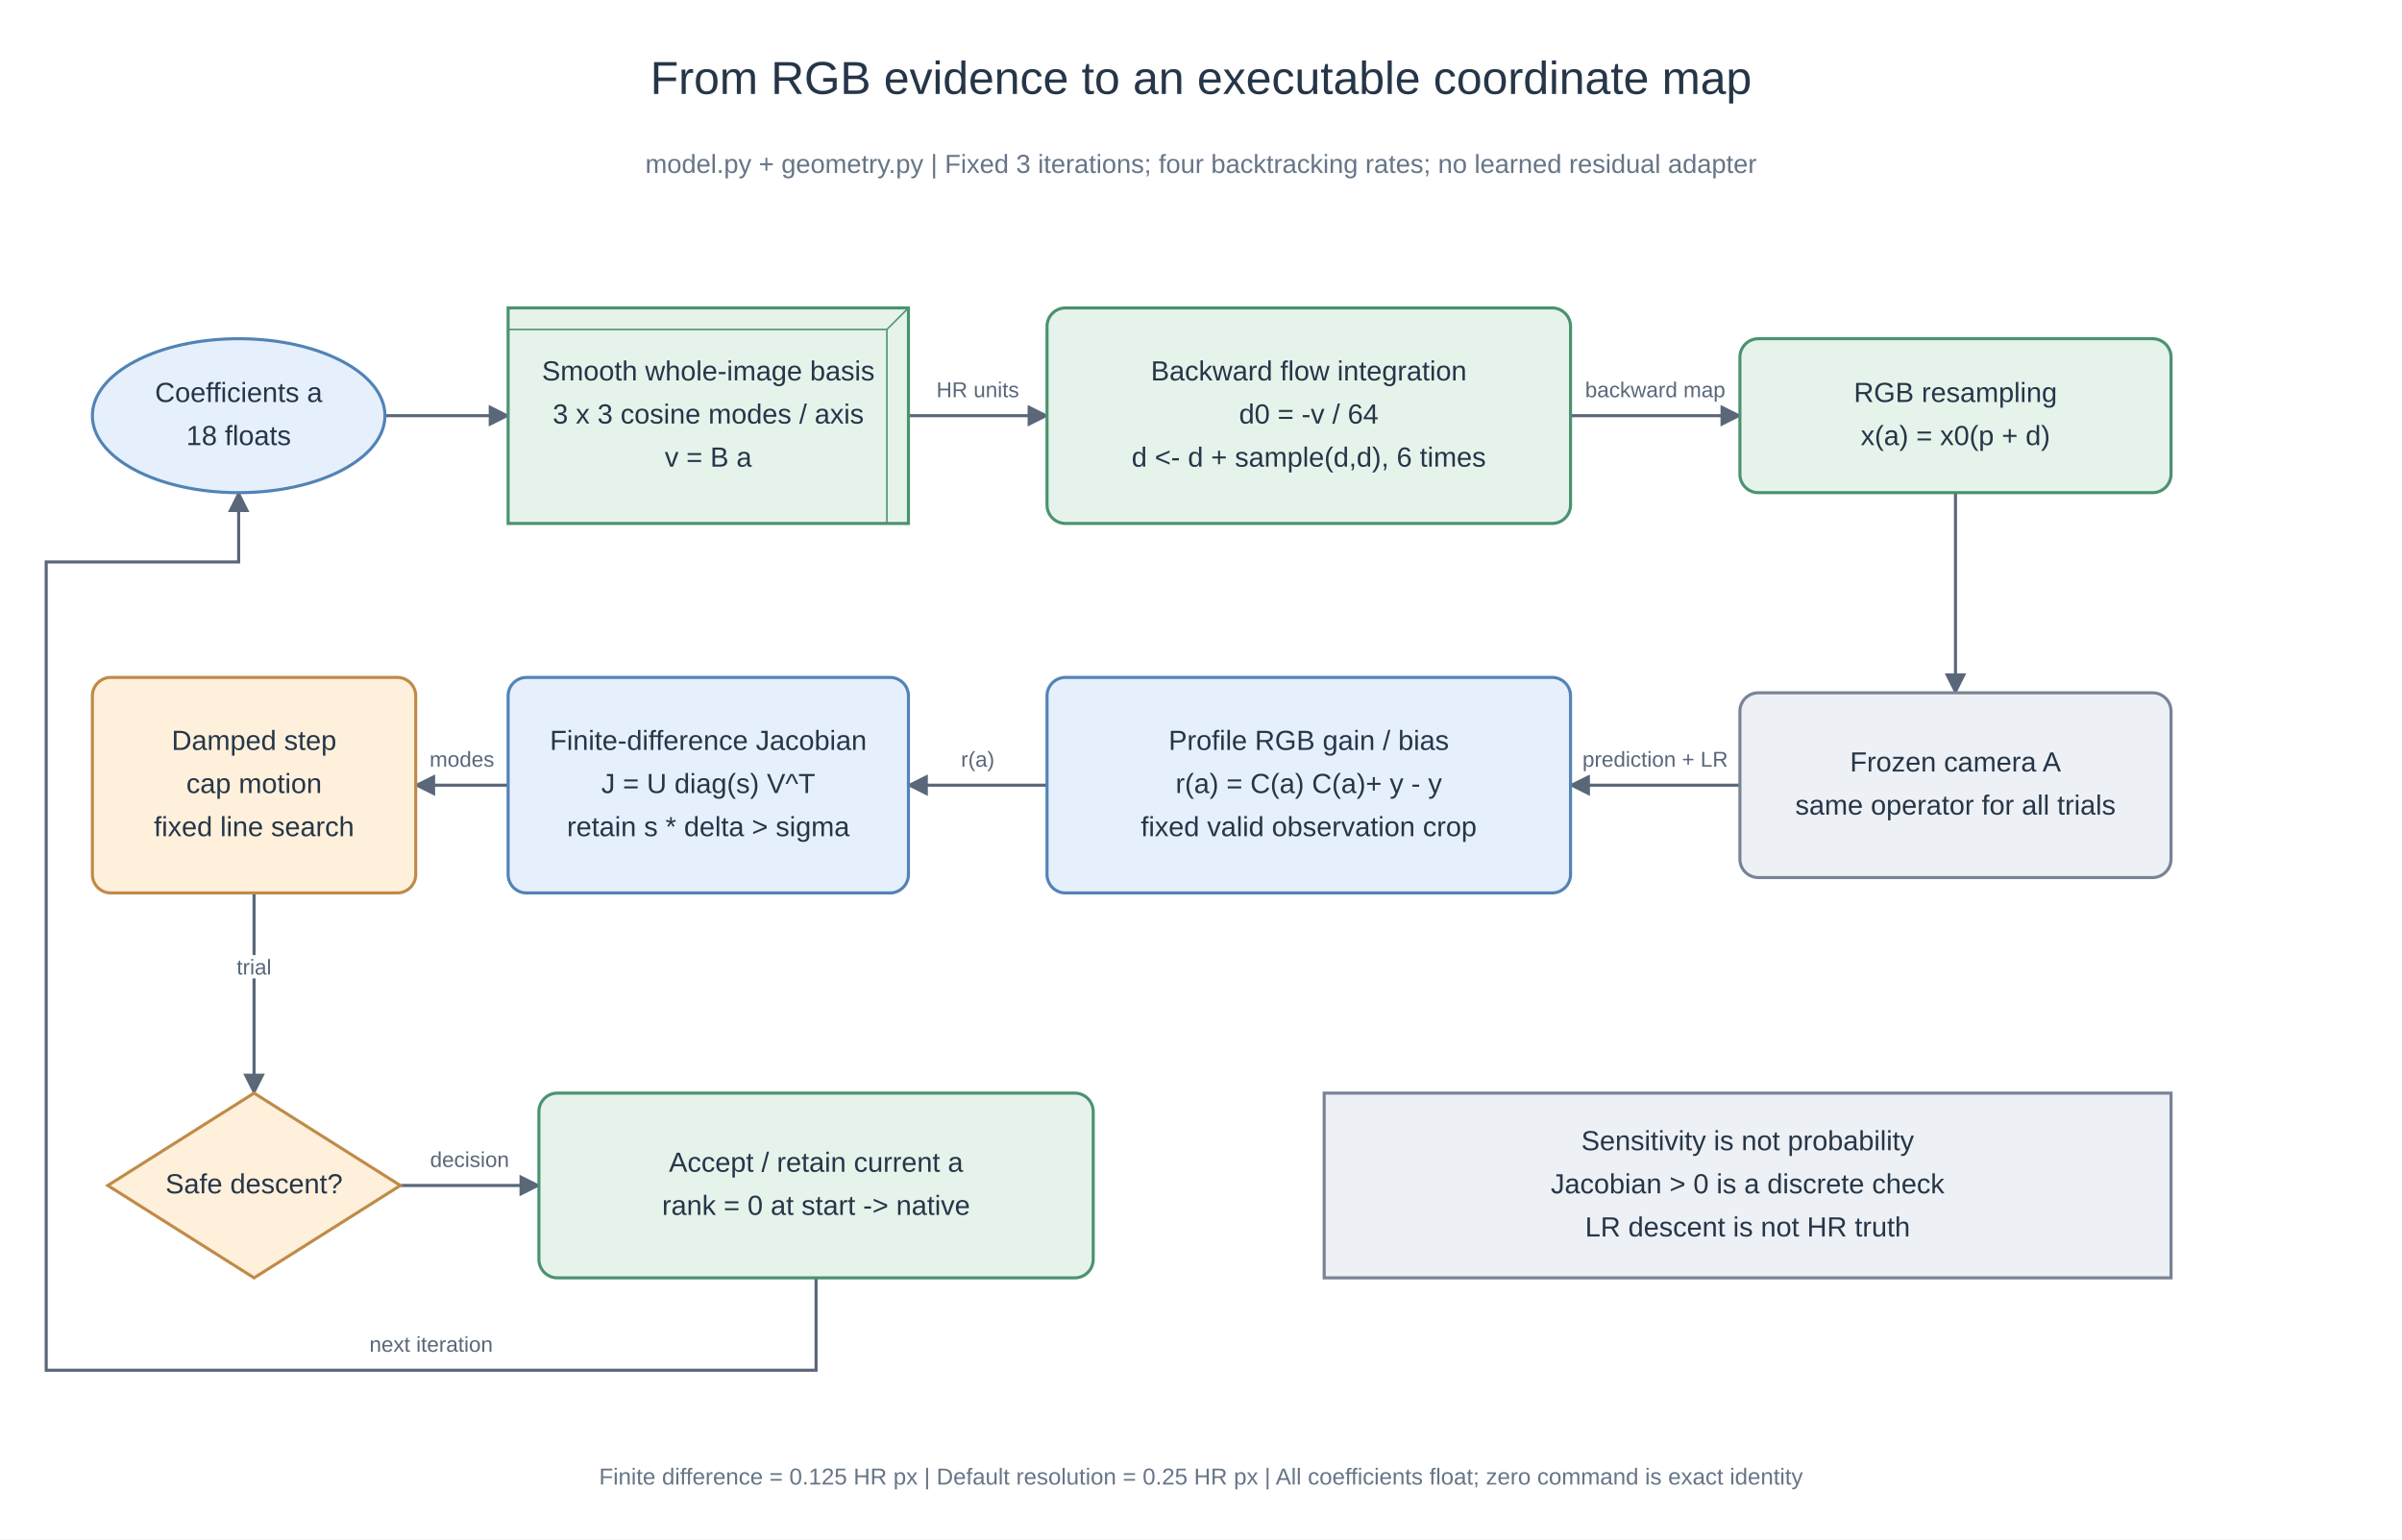
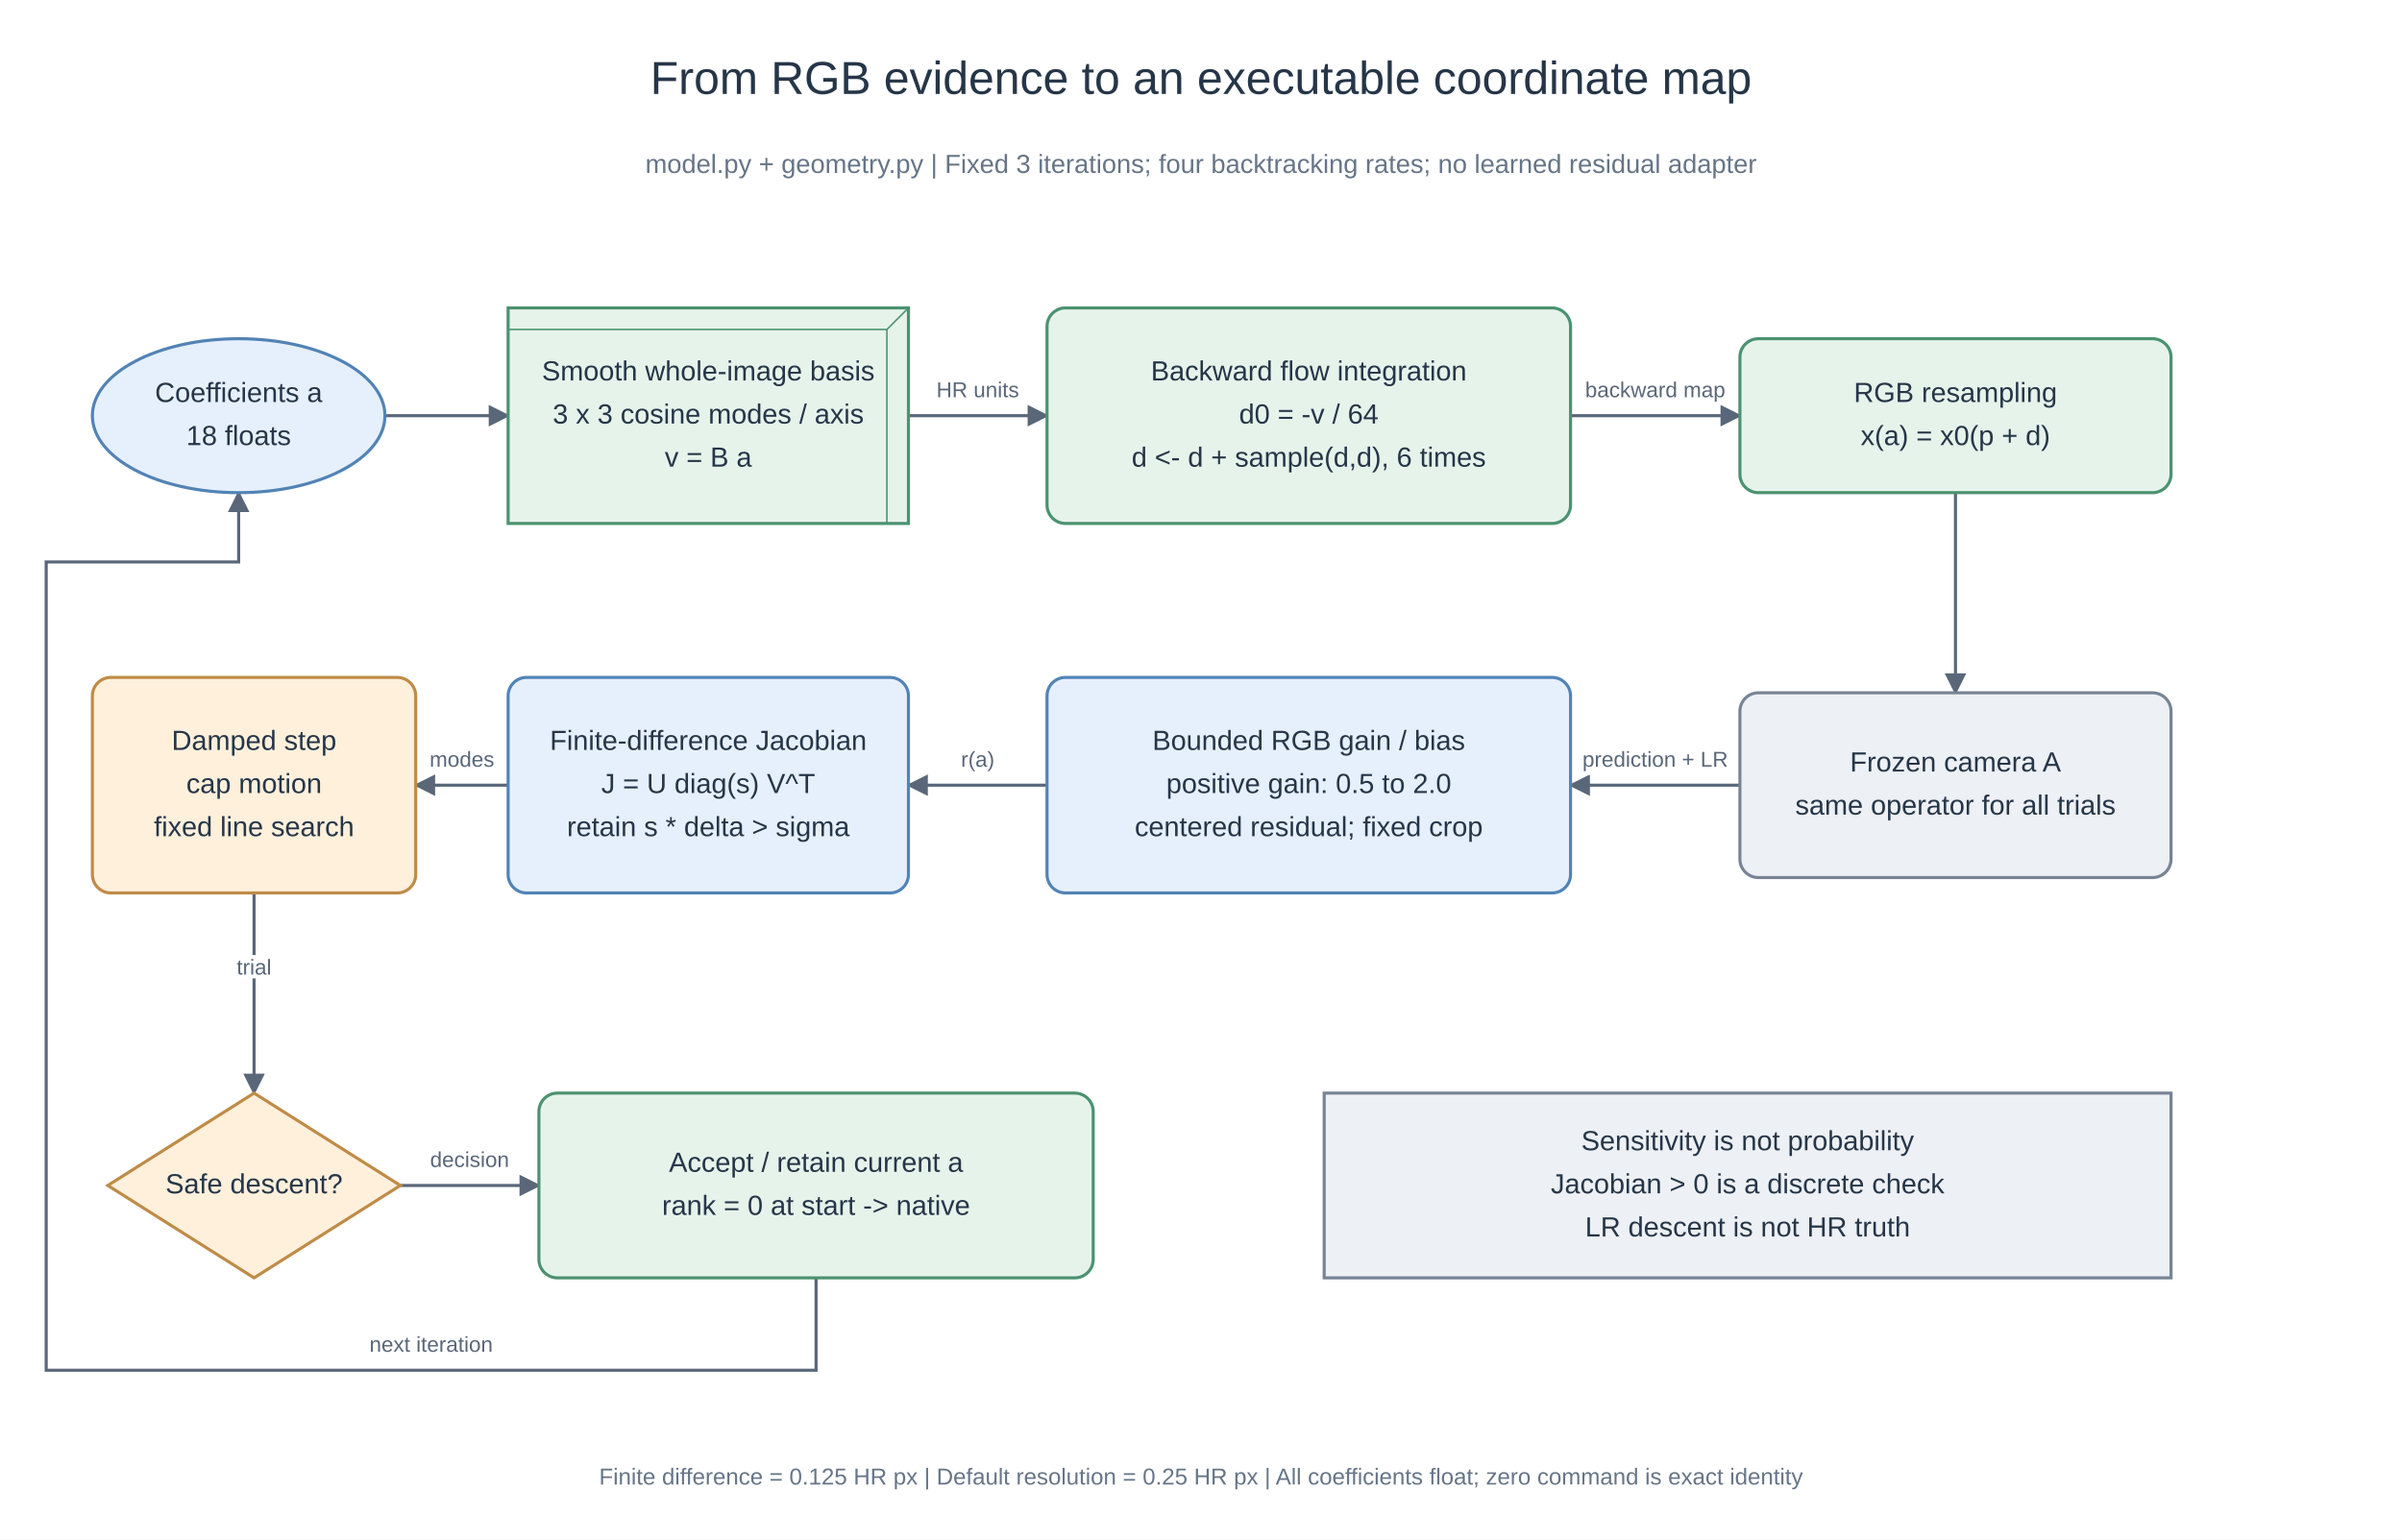
<svg xmlns="http://www.w3.org/2000/svg" width="1560" height="1000" viewBox="0 0 1560 1000">
  <defs>
    <marker id="arr" viewBox="0 0 10 10" refX="9" refY="5" markerWidth="7" markerHeight="7" orient="auto-start-reverse">
      <path d="M 0 0 L 10 5 L 0 10 z" fill="#596779" />
    </marker>
  </defs>
  <rect width="1560" height="1000" fill="white" />
  <text x="780.0" y="52.5" text-anchor="middle" dominant-baseline="middle" font-family="Arial,sans-serif" font-size="30" fill="#263648">From RGB evidence to an executable coordinate map</text>
  <text x="780.0" y="107.5" text-anchor="middle" dominant-baseline="middle" font-family="Arial,sans-serif" font-size="17" fill="#667587">model.py + geometry.py | Fixed 3 iterations; four backtracking rates; no learned residual adapter</text>
  <polyline points="250,270.0 330,270.0" fill="none" stroke="#596779" stroke-width="2" marker-end="url(#arr)" />
  <polyline points="590,270.0 680,270.0" fill="none" stroke="#596779" stroke-width="2" marker-end="url(#arr)" />
  <text x="635.0" y="258.0" text-anchor="middle" font-family="Arial" font-size="14" fill="#596779" stroke="white" stroke-width="5" paint-order="stroke">HR units</text>
  <polyline points="1020,270.0 1130,270.0" fill="none" stroke="#596779" stroke-width="2" marker-end="url(#arr)" />
  <text x="1075.0" y="258.0" text-anchor="middle" font-family="Arial" font-size="14" fill="#596779" stroke="white" stroke-width="5" paint-order="stroke">backward map</text>
  <polyline points="1270.0,320 1270.0,450" fill="none" stroke="#596779" stroke-width="2" marker-end="url(#arr)" />
  <polyline points="1130,510.0 1020,510.0" fill="none" stroke="#596779" stroke-width="2" marker-end="url(#arr)" />
  <text x="1075.0" y="498.0" text-anchor="middle" font-family="Arial" font-size="14" fill="#596779" stroke="white" stroke-width="5" paint-order="stroke">prediction + LR</text>
  <polyline points="680,510.0 590,510.0" fill="none" stroke="#596779" stroke-width="2" marker-end="url(#arr)" />
  <text x="635.0" y="498.0" text-anchor="middle" font-family="Arial" font-size="14" fill="#596779" stroke="white" stroke-width="5" paint-order="stroke">r(a)</text>
  <polyline points="330,510.0 270,510.0" fill="none" stroke="#596779" stroke-width="2" marker-end="url(#arr)" />
  <text x="300.0" y="498.0" text-anchor="middle" font-family="Arial" font-size="14" fill="#596779" stroke="white" stroke-width="5" paint-order="stroke">modes</text>
  <polyline points="165.0,580 165.0,710" fill="none" stroke="#596779" stroke-width="2" marker-end="url(#arr)" />
  <text x="165.0" y="633.0" text-anchor="middle" font-family="Arial" font-size="14" fill="#596779" stroke="white" stroke-width="5" paint-order="stroke">trial</text>
  <polyline points="260,770.0 350,770.0" fill="none" stroke="#596779" stroke-width="2" marker-end="url(#arr)" />
  <text x="305.0" y="758.0" text-anchor="middle" font-family="Arial" font-size="14" fill="#596779" stroke="white" stroke-width="5" paint-order="stroke">decision</text>
  <polyline points="530.0,830 530,890 30,890 30,365 155,365 155.0,320" fill="none" stroke="#596779" stroke-width="2" marker-end="url(#arr)" />
  <text x="280.0" y="878.0" text-anchor="middle" font-family="Arial" font-size="14" fill="#596779" stroke="white" stroke-width="5" paint-order="stroke">next iteration</text>
  <ellipse cx="155.0" cy="270.0" rx="95.0" ry="50.0" fill="#e6f0fc" stroke="#5283b5" stroke-width="2" />
  <text x="155.0" y="256.0" text-anchor="middle" dominant-baseline="middle" font-family="Arial,sans-serif" font-size="18" fill="#263648">Coefficients a</text>
  <text x="155.0" y="284.0" text-anchor="middle" dominant-baseline="middle" font-family="Arial,sans-serif" font-size="18" fill="#263648">18 floats</text>
  <rect x="330" y="200" width="260" height="140" rx="0" fill="#e6f3eb" stroke="#4b9270" stroke-width="2" />
  <path d="M 330 214 H 576 V 340 M 576 214 L 590 200" fill="none" stroke="#4b9270" />
  <text x="460.0" y="242.0" text-anchor="middle" dominant-baseline="middle" font-family="Arial,sans-serif" font-size="18" fill="#263648">Smooth whole-image basis</text>
  <text x="460.0" y="270.0" text-anchor="middle" dominant-baseline="middle" font-family="Arial,sans-serif" font-size="18" fill="#263648">3 x 3 cosine modes / axis</text>
  <text x="460.0" y="298.0" text-anchor="middle" dominant-baseline="middle" font-family="Arial,sans-serif" font-size="18" fill="#263648">v = B a</text>
  <rect x="680" y="200" width="340" height="140" rx="12" fill="#e6f3eb" stroke="#4b9270" stroke-width="2" />
  <text x="850.0" y="242.0" text-anchor="middle" dominant-baseline="middle" font-family="Arial,sans-serif" font-size="18" fill="#263648">Backward flow integration</text>
  <text x="850.0" y="270.0" text-anchor="middle" dominant-baseline="middle" font-family="Arial,sans-serif" font-size="18" fill="#263648">d0 = -v / 64</text>
  <text x="850.0" y="298.0" text-anchor="middle" dominant-baseline="middle" font-family="Arial,sans-serif" font-size="18" fill="#263648">d &lt;- d + sample(d,d), 6 times</text>
  <rect x="1130" y="220" width="280" height="100" rx="12" fill="#e6f3eb" stroke="#4b9270" stroke-width="2" />
  <text x="1270.0" y="256.0" text-anchor="middle" dominant-baseline="middle" font-family="Arial,sans-serif" font-size="18" fill="#263648">RGB resampling</text>
  <text x="1270.0" y="284.0" text-anchor="middle" dominant-baseline="middle" font-family="Arial,sans-serif" font-size="18" fill="#263648">x(a) = x0(p + d)</text>
  <rect x="1130" y="450" width="280" height="120" rx="12" fill="#edf0f4" stroke="#778495" stroke-width="2" />
  <text x="1270.0" y="496.0" text-anchor="middle" dominant-baseline="middle" font-family="Arial,sans-serif" font-size="18" fill="#263648">Frozen camera A</text>
  <text x="1270.0" y="524.0" text-anchor="middle" dominant-baseline="middle" font-family="Arial,sans-serif" font-size="18" fill="#263648">same operator for all trials</text>
  <rect x="680" y="440" width="340" height="140" rx="12" fill="#e6f0fc" stroke="#5283b5" stroke-width="2" />
-   <text x="850.0" y="482.0" text-anchor="middle" dominant-baseline="middle" font-family="Arial,sans-serif" font-size="18" fill="#263648">Profile RGB gain / bias</text>
-   <text x="850.0" y="510.0" text-anchor="middle" dominant-baseline="middle" font-family="Arial,sans-serif" font-size="18" fill="#263648">r(a) = C(a) C(a)+ y - y</text>
-   <text x="850.0" y="538.0" text-anchor="middle" dominant-baseline="middle" font-family="Arial,sans-serif" font-size="18" fill="#263648">fixed valid observation crop</text>
+   <text x="850.0" y="482.0" text-anchor="middle" dominant-baseline="middle" font-family="Arial,sans-serif" font-size="18" fill="#263648">Bounded RGB gain / bias</text>
+   <text x="850.0" y="510.0" text-anchor="middle" dominant-baseline="middle" font-family="Arial,sans-serif" font-size="18" fill="#263648">positive gain: 0.5 to 2.0</text>
+   <text x="850.0" y="538.0" text-anchor="middle" dominant-baseline="middle" font-family="Arial,sans-serif" font-size="18" fill="#263648">centered residual; fixed crop</text>
  <rect x="330" y="440" width="260" height="140" rx="12" fill="#e6f0fc" stroke="#5283b5" stroke-width="2" />
  <text x="460.0" y="482.0" text-anchor="middle" dominant-baseline="middle" font-family="Arial,sans-serif" font-size="18" fill="#263648">Finite-difference Jacobian</text>
  <text x="460.0" y="510.0" text-anchor="middle" dominant-baseline="middle" font-family="Arial,sans-serif" font-size="18" fill="#263648">J = U diag(s) V^T</text>
  <text x="460.0" y="538.0" text-anchor="middle" dominant-baseline="middle" font-family="Arial,sans-serif" font-size="18" fill="#263648">retain s * delta &gt; sigma</text>
  <rect x="60" y="440" width="210" height="140" rx="12" fill="#fff0dc" stroke="#bf8b47" stroke-width="2" />
  <text x="165.0" y="482.0" text-anchor="middle" dominant-baseline="middle" font-family="Arial,sans-serif" font-size="18" fill="#263648">Damped step</text>
  <text x="165.0" y="510.0" text-anchor="middle" dominant-baseline="middle" font-family="Arial,sans-serif" font-size="18" fill="#263648">cap motion</text>
  <text x="165.0" y="538.0" text-anchor="middle" dominant-baseline="middle" font-family="Arial,sans-serif" font-size="18" fill="#263648">fixed line search</text>
  <polygon points="165.0,710 260,770.0 165.0,830 70,770.0" fill="#fff0dc" stroke="#bf8b47" stroke-width="2" />
  <text x="165.0" y="770.0" text-anchor="middle" dominant-baseline="middle" font-family="Arial,sans-serif" font-size="18" fill="#263648">Safe descent?</text>
  <rect x="350" y="710" width="360" height="120" rx="12" fill="#e6f3eb" stroke="#4b9270" stroke-width="2" />
  <text x="530.0" y="756.0" text-anchor="middle" dominant-baseline="middle" font-family="Arial,sans-serif" font-size="18" fill="#263648">Accept / retain current a</text>
  <text x="530.0" y="784.0" text-anchor="middle" dominant-baseline="middle" font-family="Arial,sans-serif" font-size="18" fill="#263648">rank = 0 at start -&gt; native</text>
  <rect x="860" y="710" width="550" height="120" rx="0" fill="#edf0f4" stroke="#778495" stroke-width="2" />
  <text x="1135.0" y="742.0" text-anchor="middle" dominant-baseline="middle" font-family="Arial,sans-serif" font-size="18" fill="#263648">Sensitivity is not probability</text>
  <text x="1135.0" y="770.0" text-anchor="middle" dominant-baseline="middle" font-family="Arial,sans-serif" font-size="18" fill="#263648">Jacobian &gt; 0 is a discrete check</text>
  <text x="1135.0" y="798.0" text-anchor="middle" dominant-baseline="middle" font-family="Arial,sans-serif" font-size="18" fill="#263648">LR descent is not HR truth</text>
  <text x="780.0" y="960.0" text-anchor="middle" dominant-baseline="middle" font-family="Arial,sans-serif" font-size="15" fill="#667587">Finite difference = 0.125 HR px    |    Default resolution = 0.25 HR px    |    All coefficients float; zero command is exact identity</text>
</svg>
